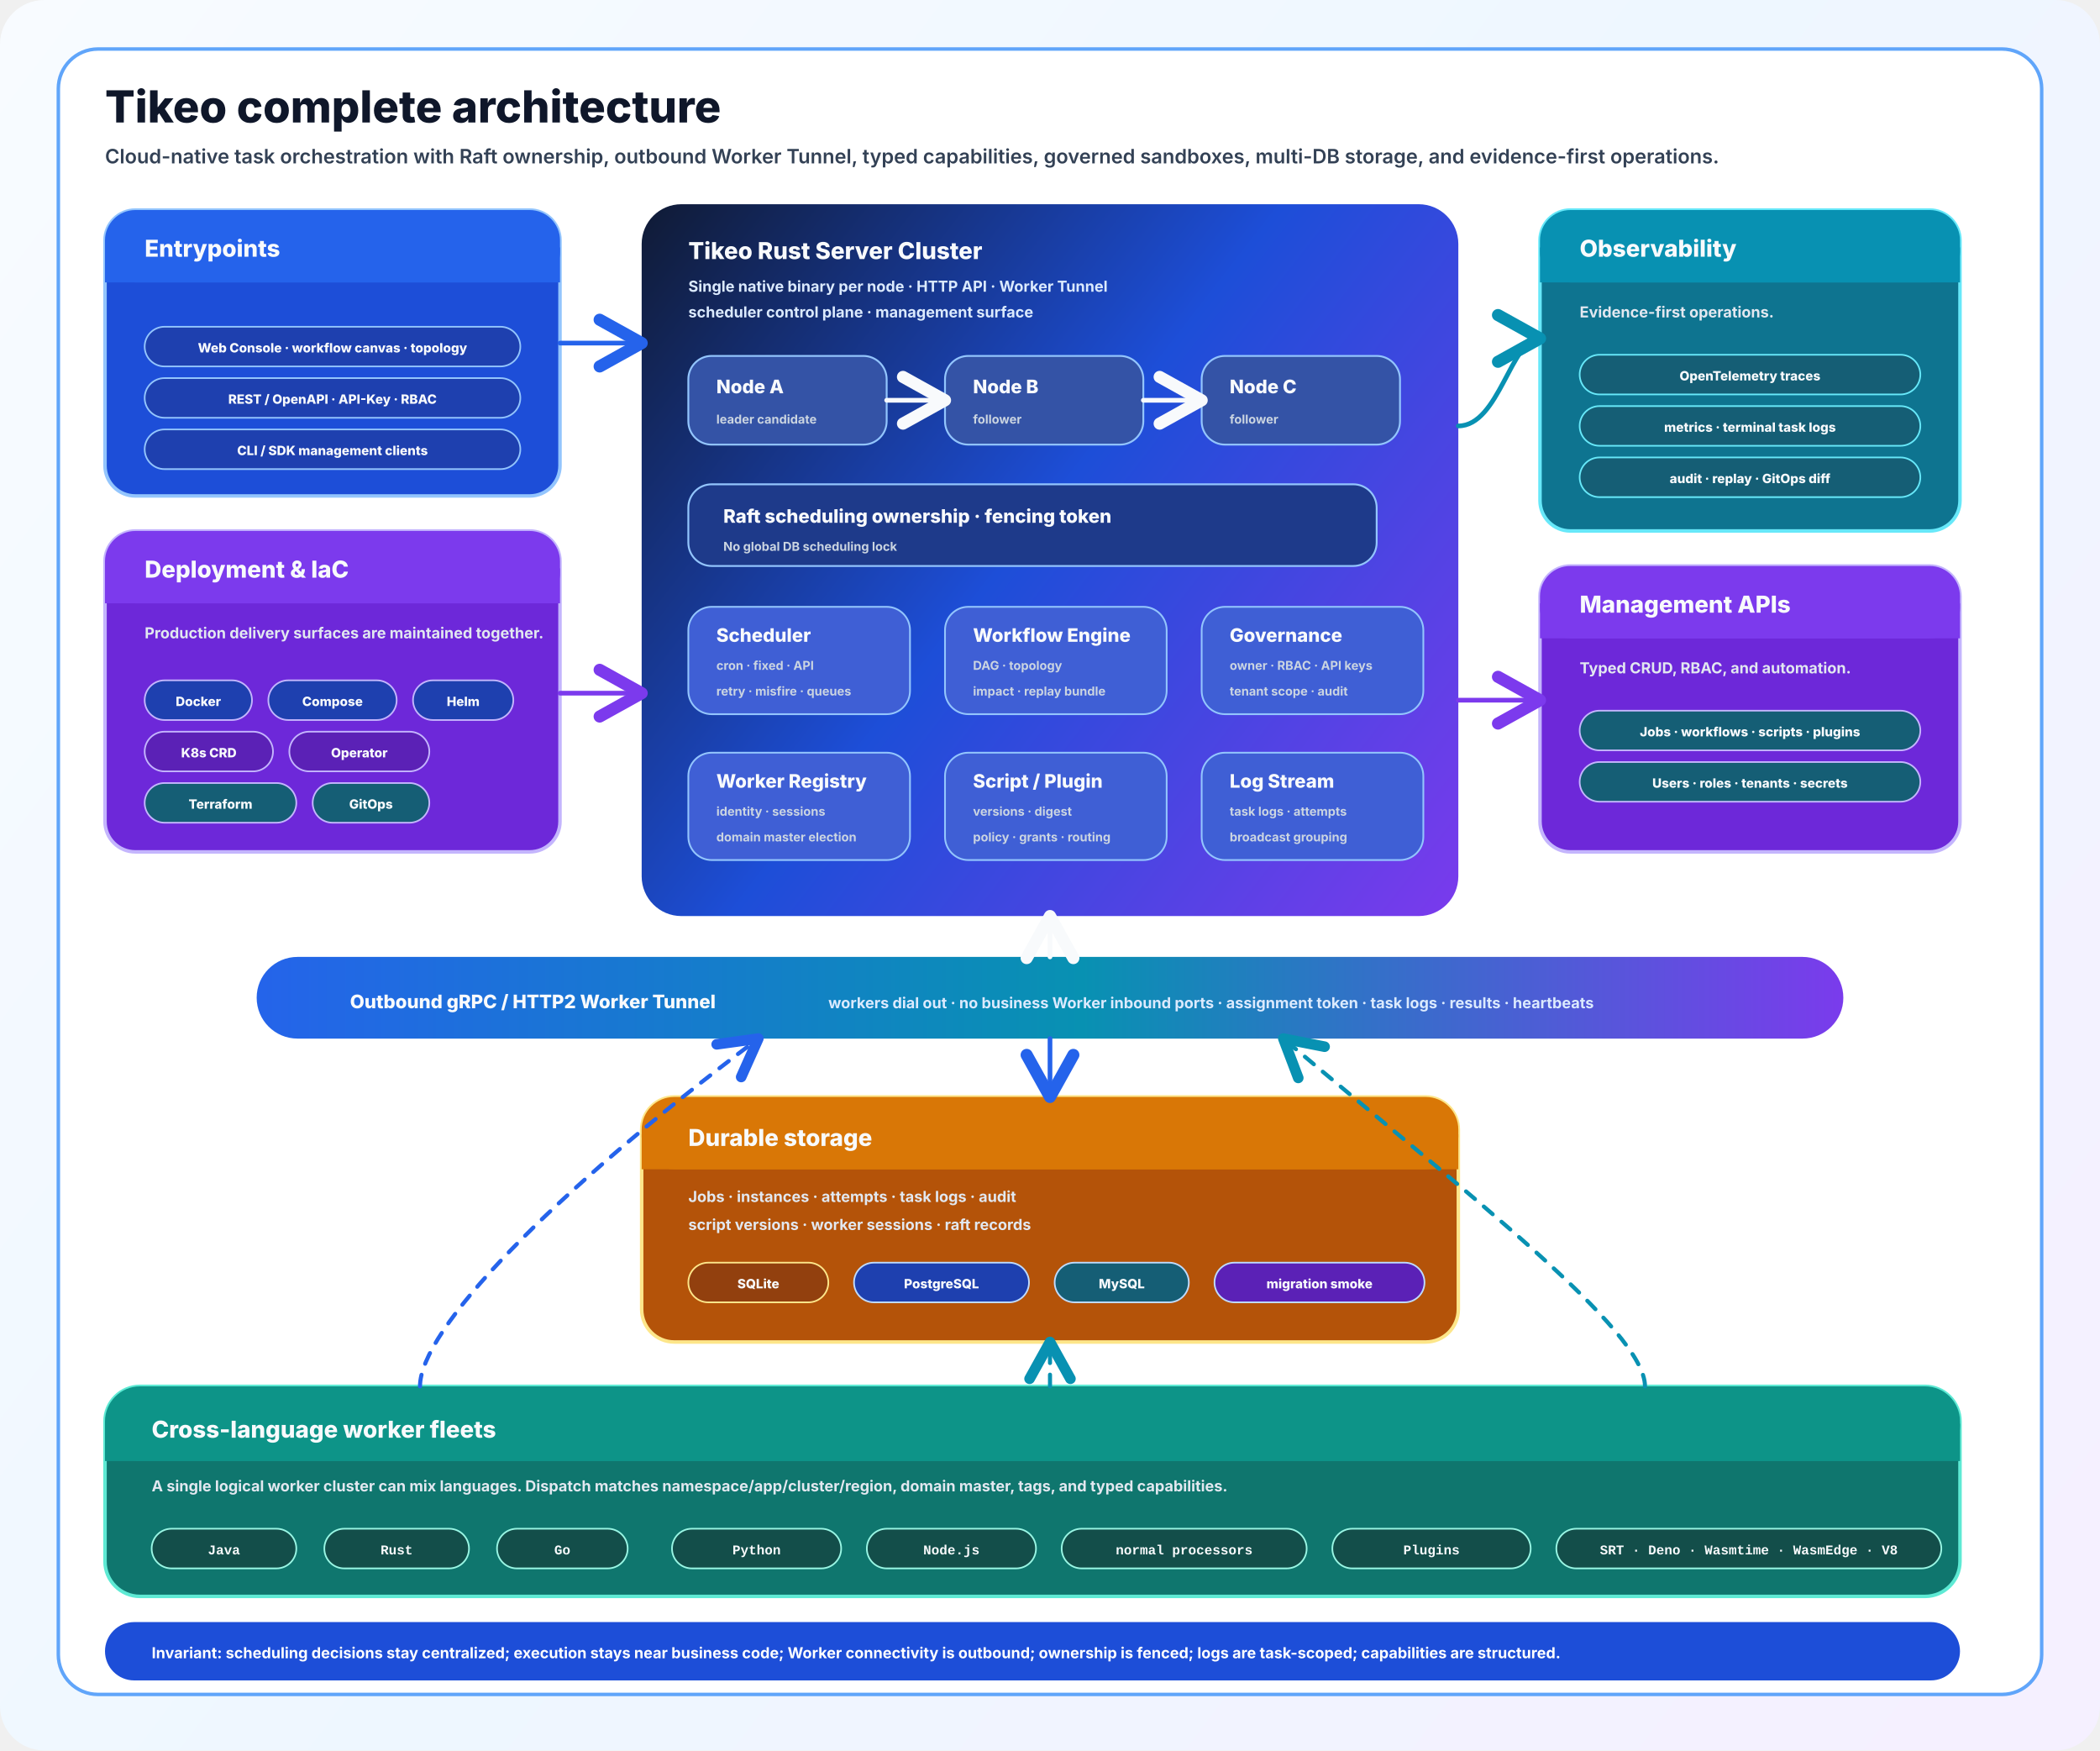
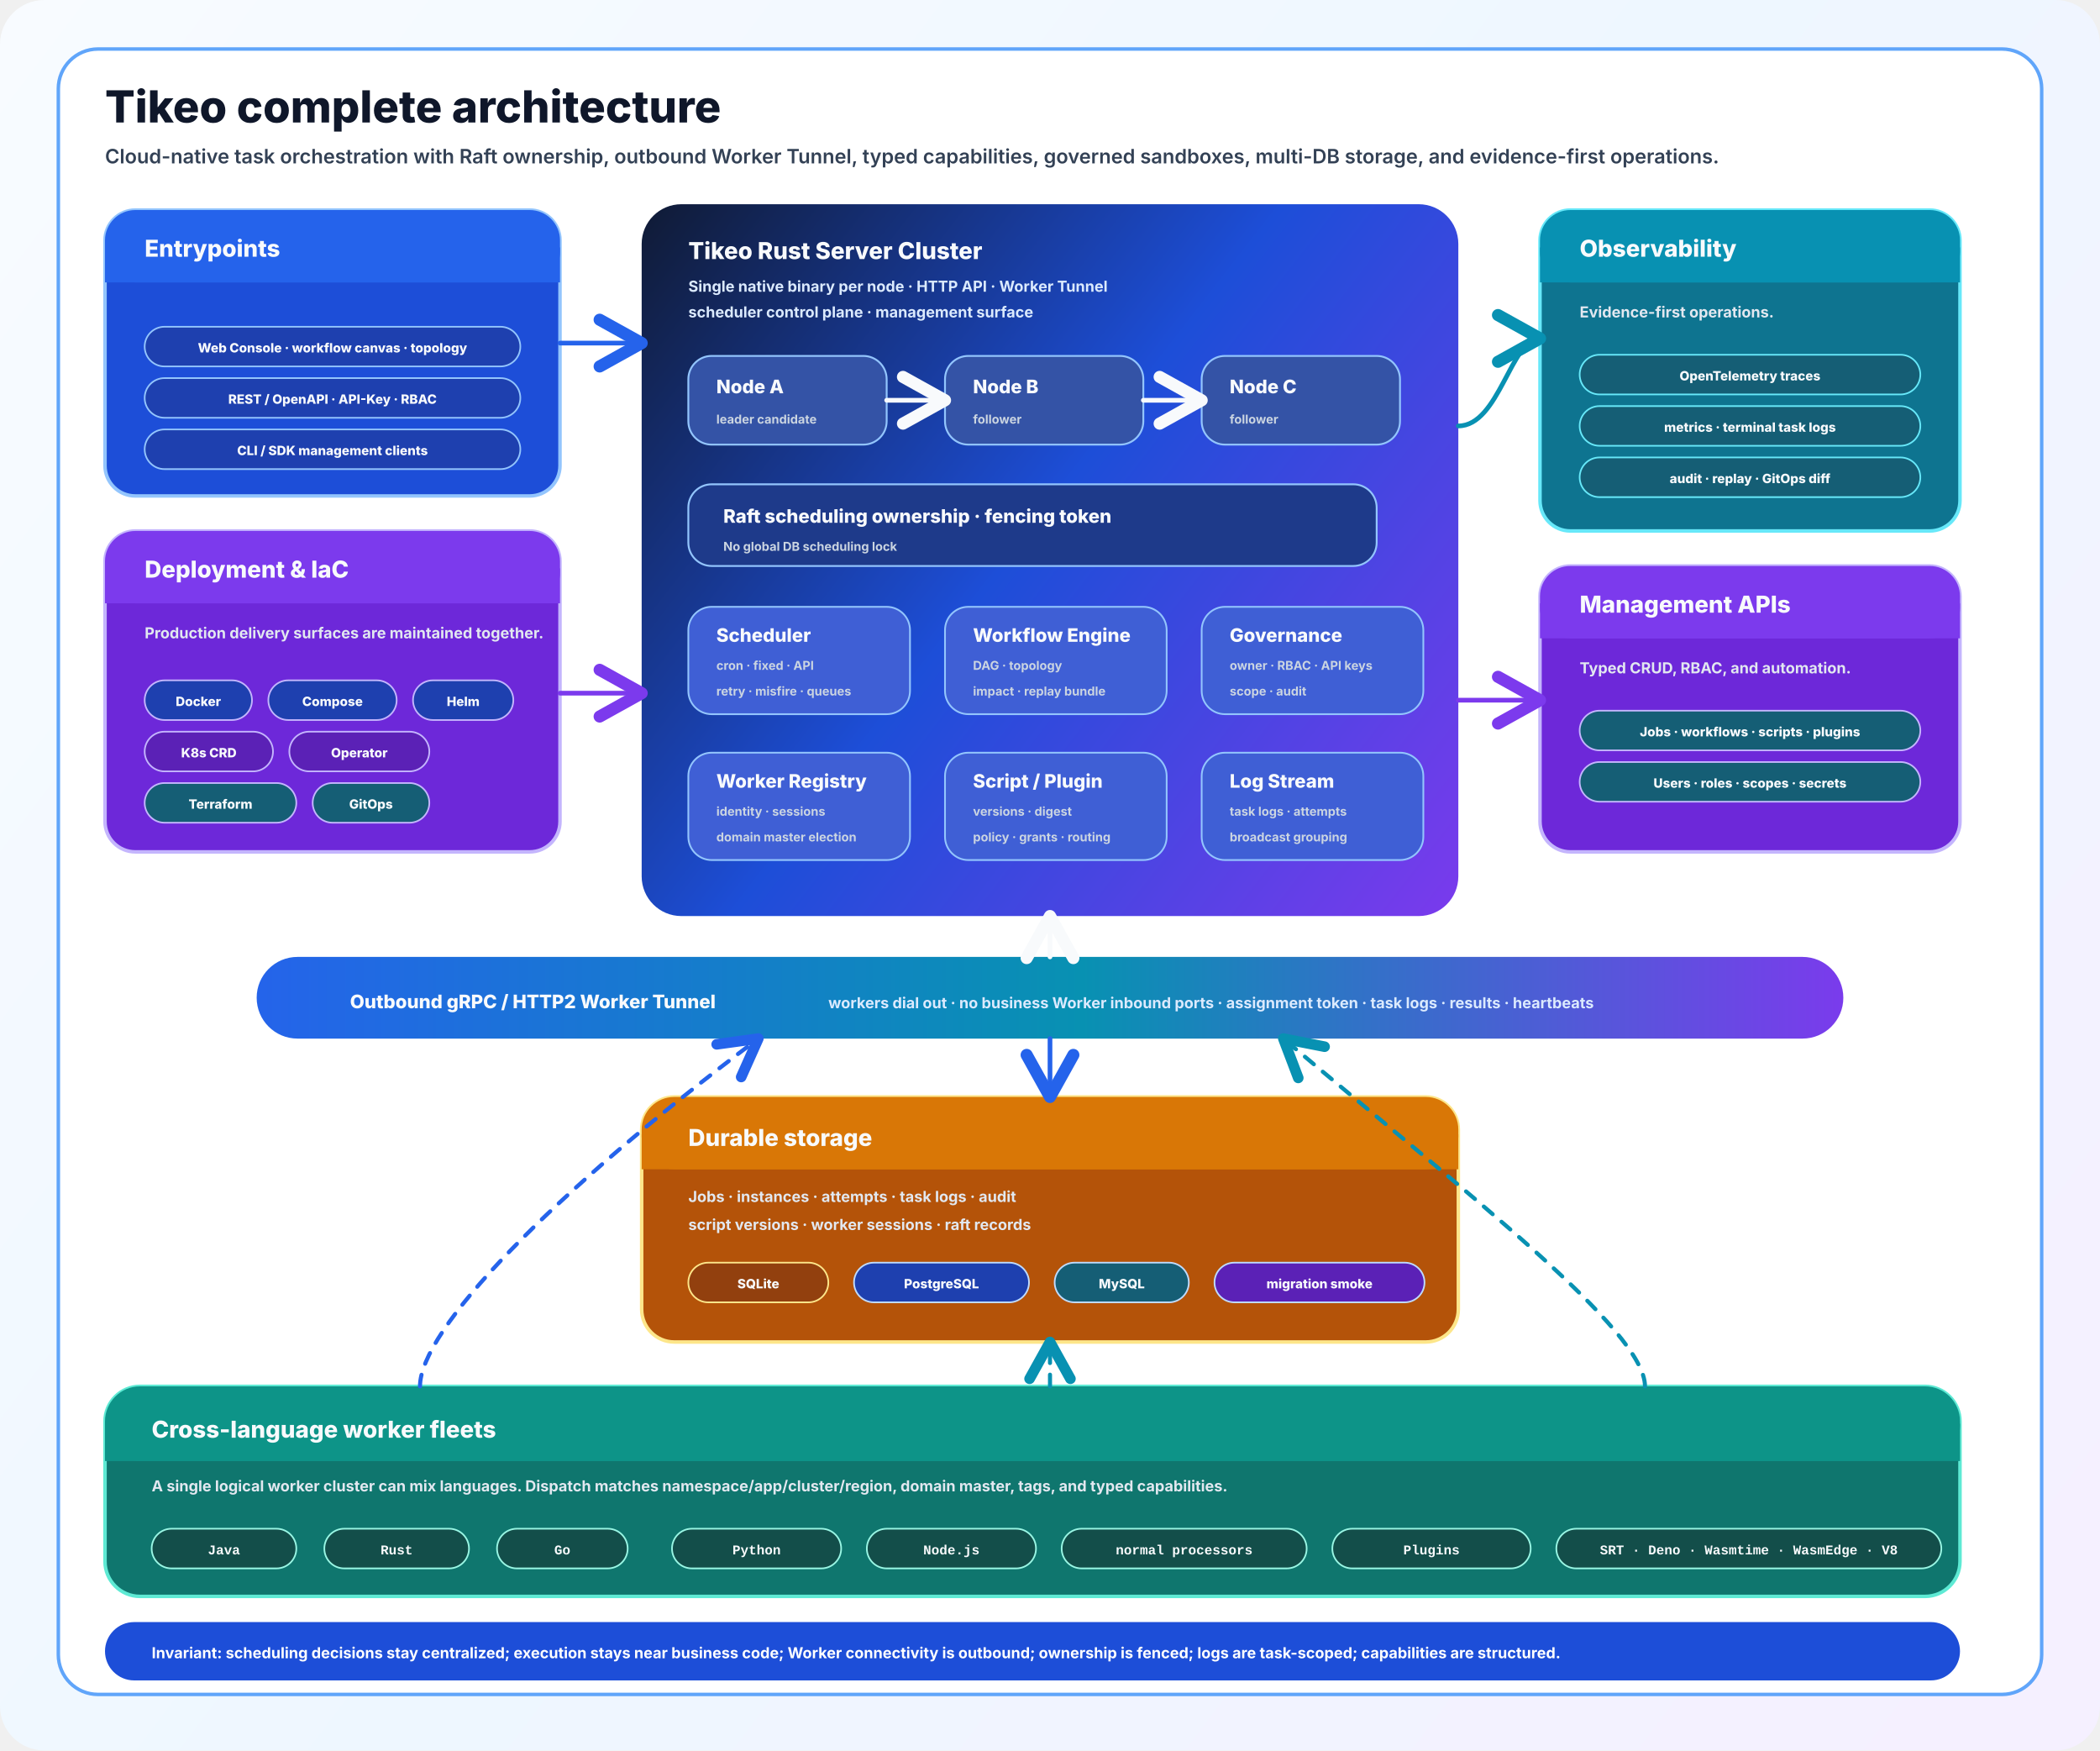
<svg xmlns="http://www.w3.org/2000/svg" width="1800" height="1500" viewBox="0 0 1800 1500" fill="none" role="img" aria-labelledby="title desc">
  <defs>
    <linearGradient id="bg" x1="0" y1="0" x2="1800" y2="1360" gradientUnits="userSpaceOnUse">
      <stop stop-color="#f8fbff" />
      <stop offset="0.52" stop-color="#eef7ff" />
      <stop offset="1" stop-color="#f5f0ff" />
    </linearGradient>
    <linearGradient id="serverGrad" x1="520" y1="170" x2="1280" y2="760" gradientUnits="userSpaceOnUse">
      <stop stop-color="#0f172a" />
      <stop offset="0.48" stop-color="#1d4ed8" />
      <stop offset="1" stop-color="#7c3aed" />
    </linearGradient>
    <linearGradient id="tunnelGrad" x1="210" y1="780" x2="1590" y2="780" gradientUnits="userSpaceOnUse">
      <stop stop-color="#2563eb" />
      <stop offset="0.52" stop-color="#0891b2" />
      <stop offset="1" stop-color="#7c3aed" />
    </linearGradient>
    <marker id="arrowBlue" markerWidth="14" markerHeight="14" refX="11" refY="7" orient="auto" markerUnits="strokeWidth">
      <path d="M2 2L11 7L2 12" stroke="#2563eb" stroke-width="2.6" stroke-linecap="round" stroke-linejoin="round" />
    </marker>
    <marker id="arrowCyan" markerWidth="14" markerHeight="14" refX="11" refY="7" orient="auto" markerUnits="strokeWidth">
      <path d="M2 2L11 7L2 12" stroke="#0891b2" stroke-width="2.6" stroke-linecap="round" stroke-linejoin="round" />
    </marker>
    <marker id="arrowViolet" markerWidth="14" markerHeight="14" refX="11" refY="7" orient="auto" markerUnits="strokeWidth">
      <path d="M2 2L11 7L2 12" stroke="#7c3aed" stroke-width="2.6" stroke-linecap="round" stroke-linejoin="round" />
    </marker>
    <marker id="arrowWhite" markerWidth="14" markerHeight="14" refX="11" refY="7" orient="auto" markerUnits="strokeWidth">
      <path d="M2 2L11 7L2 12" stroke="#f8fafc" stroke-width="2.6" stroke-linecap="round" stroke-linejoin="round" />
    </marker>
    <style>
      .title{font:800 38px ui-sans-serif,system-ui,-apple-system,BlinkMacSystemFont,"Segoe UI",sans-serif;fill:#0f172a}
      .subtitle{font:600 17px ui-sans-serif,system-ui,-apple-system,BlinkMacSystemFont,"Segoe UI",sans-serif;fill:#334155}
      .section{font:800 20px ui-sans-serif,system-ui,-apple-system,BlinkMacSystemFont,"Segoe UI",sans-serif;fill:#f8fafc}
      .label{font:800 16px ui-sans-serif,system-ui,-apple-system,BlinkMacSystemFont,"Segoe UI",sans-serif;fill:#f8fafc}
      .body{font:650 13px ui-sans-serif,system-ui,-apple-system,BlinkMacSystemFont,"Segoe UI",sans-serif;fill:#e2e8f0}
      .small{font:700 11.5px ui-sans-serif,system-ui,-apple-system,BlinkMacSystemFont,"Segoe UI",sans-serif;fill:#e2e8f0}
      .tiny{font:700 10.5px ui-sans-serif,system-ui,-apple-system,BlinkMacSystemFont,"Segoe UI",sans-serif;fill:#cbd5e1}
      .mono{font:800 11.5px ui-monospace,SFMono-Regular,Menlo,Monaco,Consolas,"Liberation Mono",monospace;fill:#f8fafc}
      .white{fill:#fff}.muted{fill:#dbeafe}.darkText{fill:#0f172a}
      .chipText{font:800 11px ui-sans-serif,system-ui,-apple-system,BlinkMacSystemFont,"Segoe UI",sans-serif;fill:#f8fafc}
      .lineBlue{stroke:#2563eb;stroke-width:4;stroke-linecap:round;marker-end:url(#arrowBlue)}
      .lineCyan{stroke:#0891b2;stroke-width:4;stroke-linecap:round;marker-end:url(#arrowCyan)}
      .lineViolet{stroke:#7c3aed;stroke-width:4;stroke-linecap:round;marker-end:url(#arrowViolet)}
      .lineWhite{stroke:#f8fafc;stroke-width:4;stroke-linecap:round;marker-end:url(#arrowWhite)}
      .dashBlue{stroke:#2563eb;stroke-width:3.5;stroke-linecap:round;stroke-dasharray:10 10;marker-end:url(#arrowBlue)}
      .dashCyan{stroke:#0891b2;stroke-width:3.5;stroke-linecap:round;stroke-dasharray:10 10;marker-end:url(#arrowCyan)}
    </style>
  </defs>
  <rect width="1800" height="1500" rx="38" fill="url(#bg)" />
  <rect x="50" y="42" width="1700" height="1410" rx="34" fill="#ffffff" stroke="#60a5fa" stroke-width="3" />
  <text x="90" y="105" class="title">Tikeo complete architecture</text>
  <text x="90" y="140" class="subtitle">Cloud-native task orchestration with Raft ownership, outbound Worker Tunnel, typed capabilities, governed sandboxes, multi-DB storage, and evidence-first operations.</text>
  <g>
    <rect x="90" y="180" width="390" height="245" rx="26" fill="#1d4ed8" stroke="#93c5fd" stroke-width="3" />
    <rect x="90" y="180" width="390" height="62" rx="26" fill="#2563eb" />
    <rect x="90" y="212" width="390" height="30" fill="#2563eb" />
    <text x="124" y="220" class="section">Entrypoints</text>
    <rect x="124" y="280" width="322" height="34" rx="17" fill="#1e40af" stroke="#93c5fd" stroke-width="1.4" />
    <text text-anchor="middle" x="285.0" y="302" class="chipText">Web Console · workflow canvas · topology</text>
    <rect x="124" y="324" width="322" height="34" rx="17" fill="#1e40af" stroke="#93c5fd" stroke-width="1.4" />
    <text text-anchor="middle" x="285.0" y="346" class="chipText">REST / OpenAPI · API-Key · RBAC</text>
    <rect x="124" y="368" width="322" height="34" rx="17" fill="#1e40af" stroke="#93c5fd" stroke-width="1.4" />
    <text text-anchor="middle" x="285.0" y="390" class="chipText">CLI / SDK management clients</text>
  </g>
  <g>
    <rect x="90" y="455" width="390" height="275" rx="26" fill="#6d28d9" stroke="#c4b5fd" stroke-width="3" />
    <rect x="90" y="455" width="390" height="62" rx="26" fill="#7c3aed" />
    <rect x="90" y="487" width="390" height="30" fill="#7c3aed" />
    <text x="124" y="495" class="section">Deployment &amp; IaC</text>
    <text x="124" y="547" class="body">Production delivery surfaces are maintained together.</text>
    <rect x="124" y="583" width="92" height="34" rx="17" fill="#1e40af" stroke="#c4b5fd" stroke-width="1.4" />
    <text text-anchor="middle" x="170.0" y="605" class="chipText">Docker</text>
    <rect x="230" y="583" width="110" height="34" rx="17" fill="#1e40af" stroke="#c4b5fd" stroke-width="1.4" />
    <text text-anchor="middle" x="285.0" y="605" class="chipText">Compose</text>
    <rect x="354" y="583" width="86" height="34" rx="17" fill="#1e40af" stroke="#c4b5fd" stroke-width="1.4" />
    <text text-anchor="middle" x="397.0" y="605" class="chipText">Helm</text>
    <rect x="124" y="627" width="110" height="34" rx="17" fill="#5b21b6" stroke="#c4b5fd" stroke-width="1.4" />
    <text text-anchor="middle" x="179.0" y="649" class="chipText">K8s CRD</text>
    <rect x="248" y="627" width="120" height="34" rx="17" fill="#5b21b6" stroke="#c4b5fd" stroke-width="1.4" />
    <text text-anchor="middle" x="308.0" y="649" class="chipText">Operator</text>
    <rect x="124" y="671" width="130" height="34" rx="17" fill="#155e75" stroke="#c4b5fd" stroke-width="1.4" />
    <text text-anchor="middle" x="189.0" y="693" class="chipText">Terraform</text>
    <rect x="268" y="671" width="100" height="34" rx="17" fill="#155e75" stroke="#c4b5fd" stroke-width="1.4" />
    <text text-anchor="middle" x="318.0" y="693" class="chipText">GitOps</text>
  </g>
  <g>
    <rect x="550" y="175" width="700" height="610" rx="34" fill="url(#serverGrad)" />
    <text x="590" y="222" class="section">Tikeo Rust Server Cluster</text>
    <text x="590" y="250" class="body muted">Single native binary per node · HTTP API · Worker Tunnel</text>
    <text x="590" y="272" class="body muted">scheduler control plane · management surface</text>
    <rect x="590" y="305" width="170" height="76" rx="20" fill="#3453a6" stroke="#93c5fd" stroke-width="1.6" />
    <text x="614" y="337" class="label">Node A</text>
    <text x="614" y="363" class="tiny">leader candidate</text>
    <rect x="810" y="305" width="170" height="76" rx="20" fill="#3453a6" stroke="#93c5fd" stroke-width="1.6" />
    <text x="834" y="337" class="label">Node B</text>
    <text x="834" y="363" class="tiny">follower</text>
    <rect x="1030" y="305" width="170" height="76" rx="20" fill="#3453a6" stroke="#93c5fd" stroke-width="1.6" />
    <text x="1054" y="337" class="label">Node C</text>
    <text x="1054" y="363" class="tiny">follower</text>
    <path d="M760 343C782 343 788 343 810 343" class="lineWhite" />
    <path d="M980 343C1002 343 1008 343 1030 343" class="lineWhite" />
    <rect x="590" y="415" width="590" height="70" rx="20" fill="#1e3a8a" stroke="#93c5fd" stroke-width="1.6" />
    <text x="620" y="448" class="label">Raft scheduling ownership · fencing token</text>
    <text x="620" y="472" class="tiny">No global DB scheduling lock</text>
    <rect x="590" y="520" width="190" height="92" rx="20" fill="#3f5fd5" stroke="#93c5fd" stroke-width="1.5" />
    <text x="614" y="550" class="label">Scheduler</text>
    <text x="614" y="574" class="tiny">cron · fixed · API</text>
    <text x="614" y="596" class="tiny">retry · misfire · queues</text>
    <rect x="810" y="520" width="190" height="92" rx="20" fill="#3f5fd5" stroke="#93c5fd" stroke-width="1.5" />
    <text x="834" y="550" class="label">Workflow Engine</text>
    <text x="834" y="574" class="tiny">DAG · topology</text>
    <text x="834" y="596" class="tiny">impact · replay bundle</text>
    <rect x="1030" y="520" width="190" height="92" rx="20" fill="#3f5fd5" stroke="#93c5fd" stroke-width="1.5" />
    <text x="1054" y="550" class="label">Governance</text>
    <text x="1054" y="574" class="tiny">owner · RBAC · API keys</text>
-     <text x="1054" y="596" class="tiny">tenant scope · audit</text>
+     <text x="1054" y="596" class="tiny">scope · audit</text>
    <rect x="590" y="645" width="190" height="92" rx="20" fill="#3f5fd5" stroke="#93c5fd" stroke-width="1.5" />
    <text x="614" y="675" class="label">Worker Registry</text>
    <text x="614" y="699" class="tiny">identity · sessions</text>
    <text x="614" y="721" class="tiny">domain master election</text>
    <rect x="810" y="645" width="190" height="92" rx="20" fill="#3f5fd5" stroke="#93c5fd" stroke-width="1.5" />
    <text x="834" y="675" class="label">Script / Plugin</text>
    <text x="834" y="699" class="tiny">versions · digest</text>
    <text x="834" y="721" class="tiny">policy · grants · routing</text>
    <rect x="1030" y="645" width="190" height="92" rx="20" fill="#3f5fd5" stroke="#93c5fd" stroke-width="1.5" />
    <text x="1054" y="675" class="label">Log Stream</text>
    <text x="1054" y="699" class="tiny">task logs · attempts</text>
    <text x="1054" y="721" class="tiny">broadcast grouping</text>
  </g>
  <path d="M480 294C506 294 522 294 550 294" class="lineBlue" />
  <path d="M480 594C510 594 525 594 550 594" class="lineViolet" />
  <g>
    <rect x="1320" y="180" width="360" height="275" rx="26" fill="#0e7490" stroke="#67e8f9" stroke-width="3" />
    <rect x="1320" y="180" width="360" height="62" rx="26" fill="#0891b2" />
    <rect x="1320" y="212" width="360" height="30" fill="#0891b2" />
    <text x="1354" y="220" class="section">Observability</text>
    <text x="1354" y="272" class="body">Evidence-first operations.</text>
    <rect x="1354" y="304" width="292" height="34" rx="17" fill="#155e75" stroke="#67e8f9" stroke-width="1.4" />
    <text text-anchor="middle" x="1500.0" y="326" class="chipText">OpenTelemetry traces</text>
    <rect x="1354" y="348" width="292" height="34" rx="17" fill="#155e75" stroke="#67e8f9" stroke-width="1.4" />
    <text text-anchor="middle" x="1500.0" y="370" class="chipText">metrics · terminal task logs</text>
    <rect x="1354" y="392" width="292" height="34" rx="17" fill="#155e75" stroke="#67e8f9" stroke-width="1.4" />
    <text text-anchor="middle" x="1500.0" y="414" class="chipText">audit · replay · GitOps diff</text>
  </g>
  <g>
    <rect x="1320" y="485" width="360" height="245" rx="26" fill="#6d28d9" stroke="#c4b5fd" stroke-width="3" />
    <rect x="1320" y="485" width="360" height="62" rx="26" fill="#7c3aed" />
    <rect x="1320" y="517" width="360" height="30" fill="#7c3aed" />
    <text x="1354" y="525" class="section">Management APIs</text>
    <text x="1354" y="577" class="body">Typed CRUD, RBAC, and automation.</text>
    <rect x="1354" y="609" width="292" height="34" rx="17" fill="#155e75" stroke="#c4b5fd" stroke-width="1.4" />
    <text text-anchor="middle" x="1500.0" y="631" class="chipText">Jobs · workflows · scripts · plugins</text>
    <rect x="1354" y="653" width="292" height="34" rx="17" fill="#155e75" stroke="#c4b5fd" stroke-width="1.4" />
-     <text text-anchor="middle" x="1500.0" y="675" class="chipText">Users · roles · tenants · secrets</text>
+     <text text-anchor="middle" x="1500.0" y="675" class="chipText">Users · roles · scopes · secrets</text>
  </g>
  <path d="M1250 365C1285 365 1295 290 1320 290" class="lineCyan" />
  <path d="M1250 600C1286 600 1298 600 1320 600" class="lineViolet" />
  <g>
    <rect x="220" y="820" width="1360" height="70" rx="35" fill="url(#tunnelGrad)" />
    <text x="300" y="864" class="label">Outbound gRPC / HTTP2 Worker Tunnel</text>
    <text x="710" y="864" class="body muted">workers dial out · no business Worker inbound ports · assignment token · task logs · results · heartbeats</text>
  </g>
  <path d="M900 820C900 805 900 800 900 785" class="lineWhite" />
  <g>
    <rect x="550" y="940" width="700" height="210" rx="28" fill="#b45309" stroke="#fde68a" stroke-width="3" />
    <rect x="550" y="940" width="700" height="62" rx="28" fill="#d97706" />
    <rect x="550" y="972" width="700" height="30" fill="#d97706" />
    <text x="590" y="982" class="section">Durable storage</text>
    <text x="590" y="1030" class="body">Jobs · instances · attempts · task logs · audit</text>
    <text x="590" y="1054" class="body">script versions · worker sessions · raft records</text>
    <rect x="590" y="1082" width="120" height="34" rx="17" fill="#92400e" stroke="#fde68a" stroke-width="1.4" />
    <text text-anchor="middle" x="650.0" y="1104" class="chipText">SQLite</text>
    <rect x="732" y="1082" width="150" height="34" rx="17" fill="#1e40af" stroke="#bfdbfe" stroke-width="1.4" />
    <text text-anchor="middle" x="807.0" y="1104" class="chipText">PostgreSQL</text>
    <rect x="904" y="1082" width="115" height="34" rx="17" fill="#155e75" stroke="#bfdbfe" stroke-width="1.4" />
    <text text-anchor="middle" x="961.5" y="1104" class="chipText">MySQL</text>
    <rect x="1041" y="1082" width="180" height="34" rx="17" fill="#5b21b6" stroke="#bfdbfe" stroke-width="1.4" />
    <text text-anchor="middle" x="1131.0" y="1104" class="chipText">migration smoke</text>
  </g>
  <path d="M900 890V940" class="lineBlue" />
  <g>
    <rect x="90" y="1188" width="1590" height="180" rx="30" fill="#0f766e" stroke="#5eead4" stroke-width="3" />
    <rect x="90" y="1188" width="1590" height="64" rx="30" fill="#0d9488" />
    <rect x="90" y="1220" width="1590" height="32" fill="#0d9488" />
    <text x="130" y="1232" class="section">Cross-language worker fleets</text>
    <text x="130" y="1278" class="body">A single logical worker cluster can mix languages. Dispatch matches namespace/app/cluster/region, domain master, tags, and typed capabilities.</text>
    <rect x="130" y="1310" width="124" height="34" rx="17" fill="#134e4a" stroke="#99f6e4" stroke-width="1.4" />
    <text text-anchor="middle" x="192.0" y="1332" class="mono">Java</text>
    <rect x="278" y="1310" width="124" height="34" rx="17" fill="#134e4a" stroke="#99f6e4" stroke-width="1.4" />
    <text text-anchor="middle" x="340.0" y="1332" class="mono">Rust</text>
    <rect x="426" y="1310" width="112" height="34" rx="17" fill="#134e4a" stroke="#99f6e4" stroke-width="1.4" />
    <text text-anchor="middle" x="482.0" y="1332" class="mono">Go</text>
    <rect x="576" y="1310" width="145" height="34" rx="17" fill="#134e4a" stroke="#99f6e4" stroke-width="1.4" />
    <text text-anchor="middle" x="648.5" y="1332" class="mono">Python</text>
    <rect x="743" y="1310" width="145" height="34" rx="17" fill="#134e4a" stroke="#99f6e4" stroke-width="1.4" />
    <text text-anchor="middle" x="815.5" y="1332" class="mono">Node.js</text>
    <rect x="910" y="1310" width="210" height="34" rx="17" fill="#134e4a" stroke="#99f6e4" stroke-width="1.4" />
    <text text-anchor="middle" x="1015.0" y="1332" class="mono">normal processors</text>
    <rect x="1142" y="1310" width="170" height="34" rx="17" fill="#134e4a" stroke="#99f6e4" stroke-width="1.4" />
    <text text-anchor="middle" x="1227.0" y="1332" class="mono">Plugins</text>
    <rect x="1334" y="1310" width="330" height="34" rx="17" fill="#134e4a" stroke="#99f6e4" stroke-width="1.4" />
    <text text-anchor="middle" x="1499.0" y="1332" class="mono">SRT · Deno · Wasmtime · WasmEdge · V8</text>
  </g>
  <path d="M900 1188C900 1168 900 1164 900 1150" class="dashCyan" />
  <path d="M360 1188C360 1140 470 1025 650 890" class="dashBlue" />
  <path d="M1410 1188C1410 1140 1260 1025 1100 890" class="dashCyan" />
  <rect x="90" y="1390" width="1590" height="50" rx="25" fill="#1d4ed8" />
  <text x="130" y="1421" class="body white">Invariant: scheduling decisions stay centralized; execution stays near business code; Worker connectivity is outbound; ownership is fenced; logs are task-scoped; capabilities are structured.</text>
</svg>
